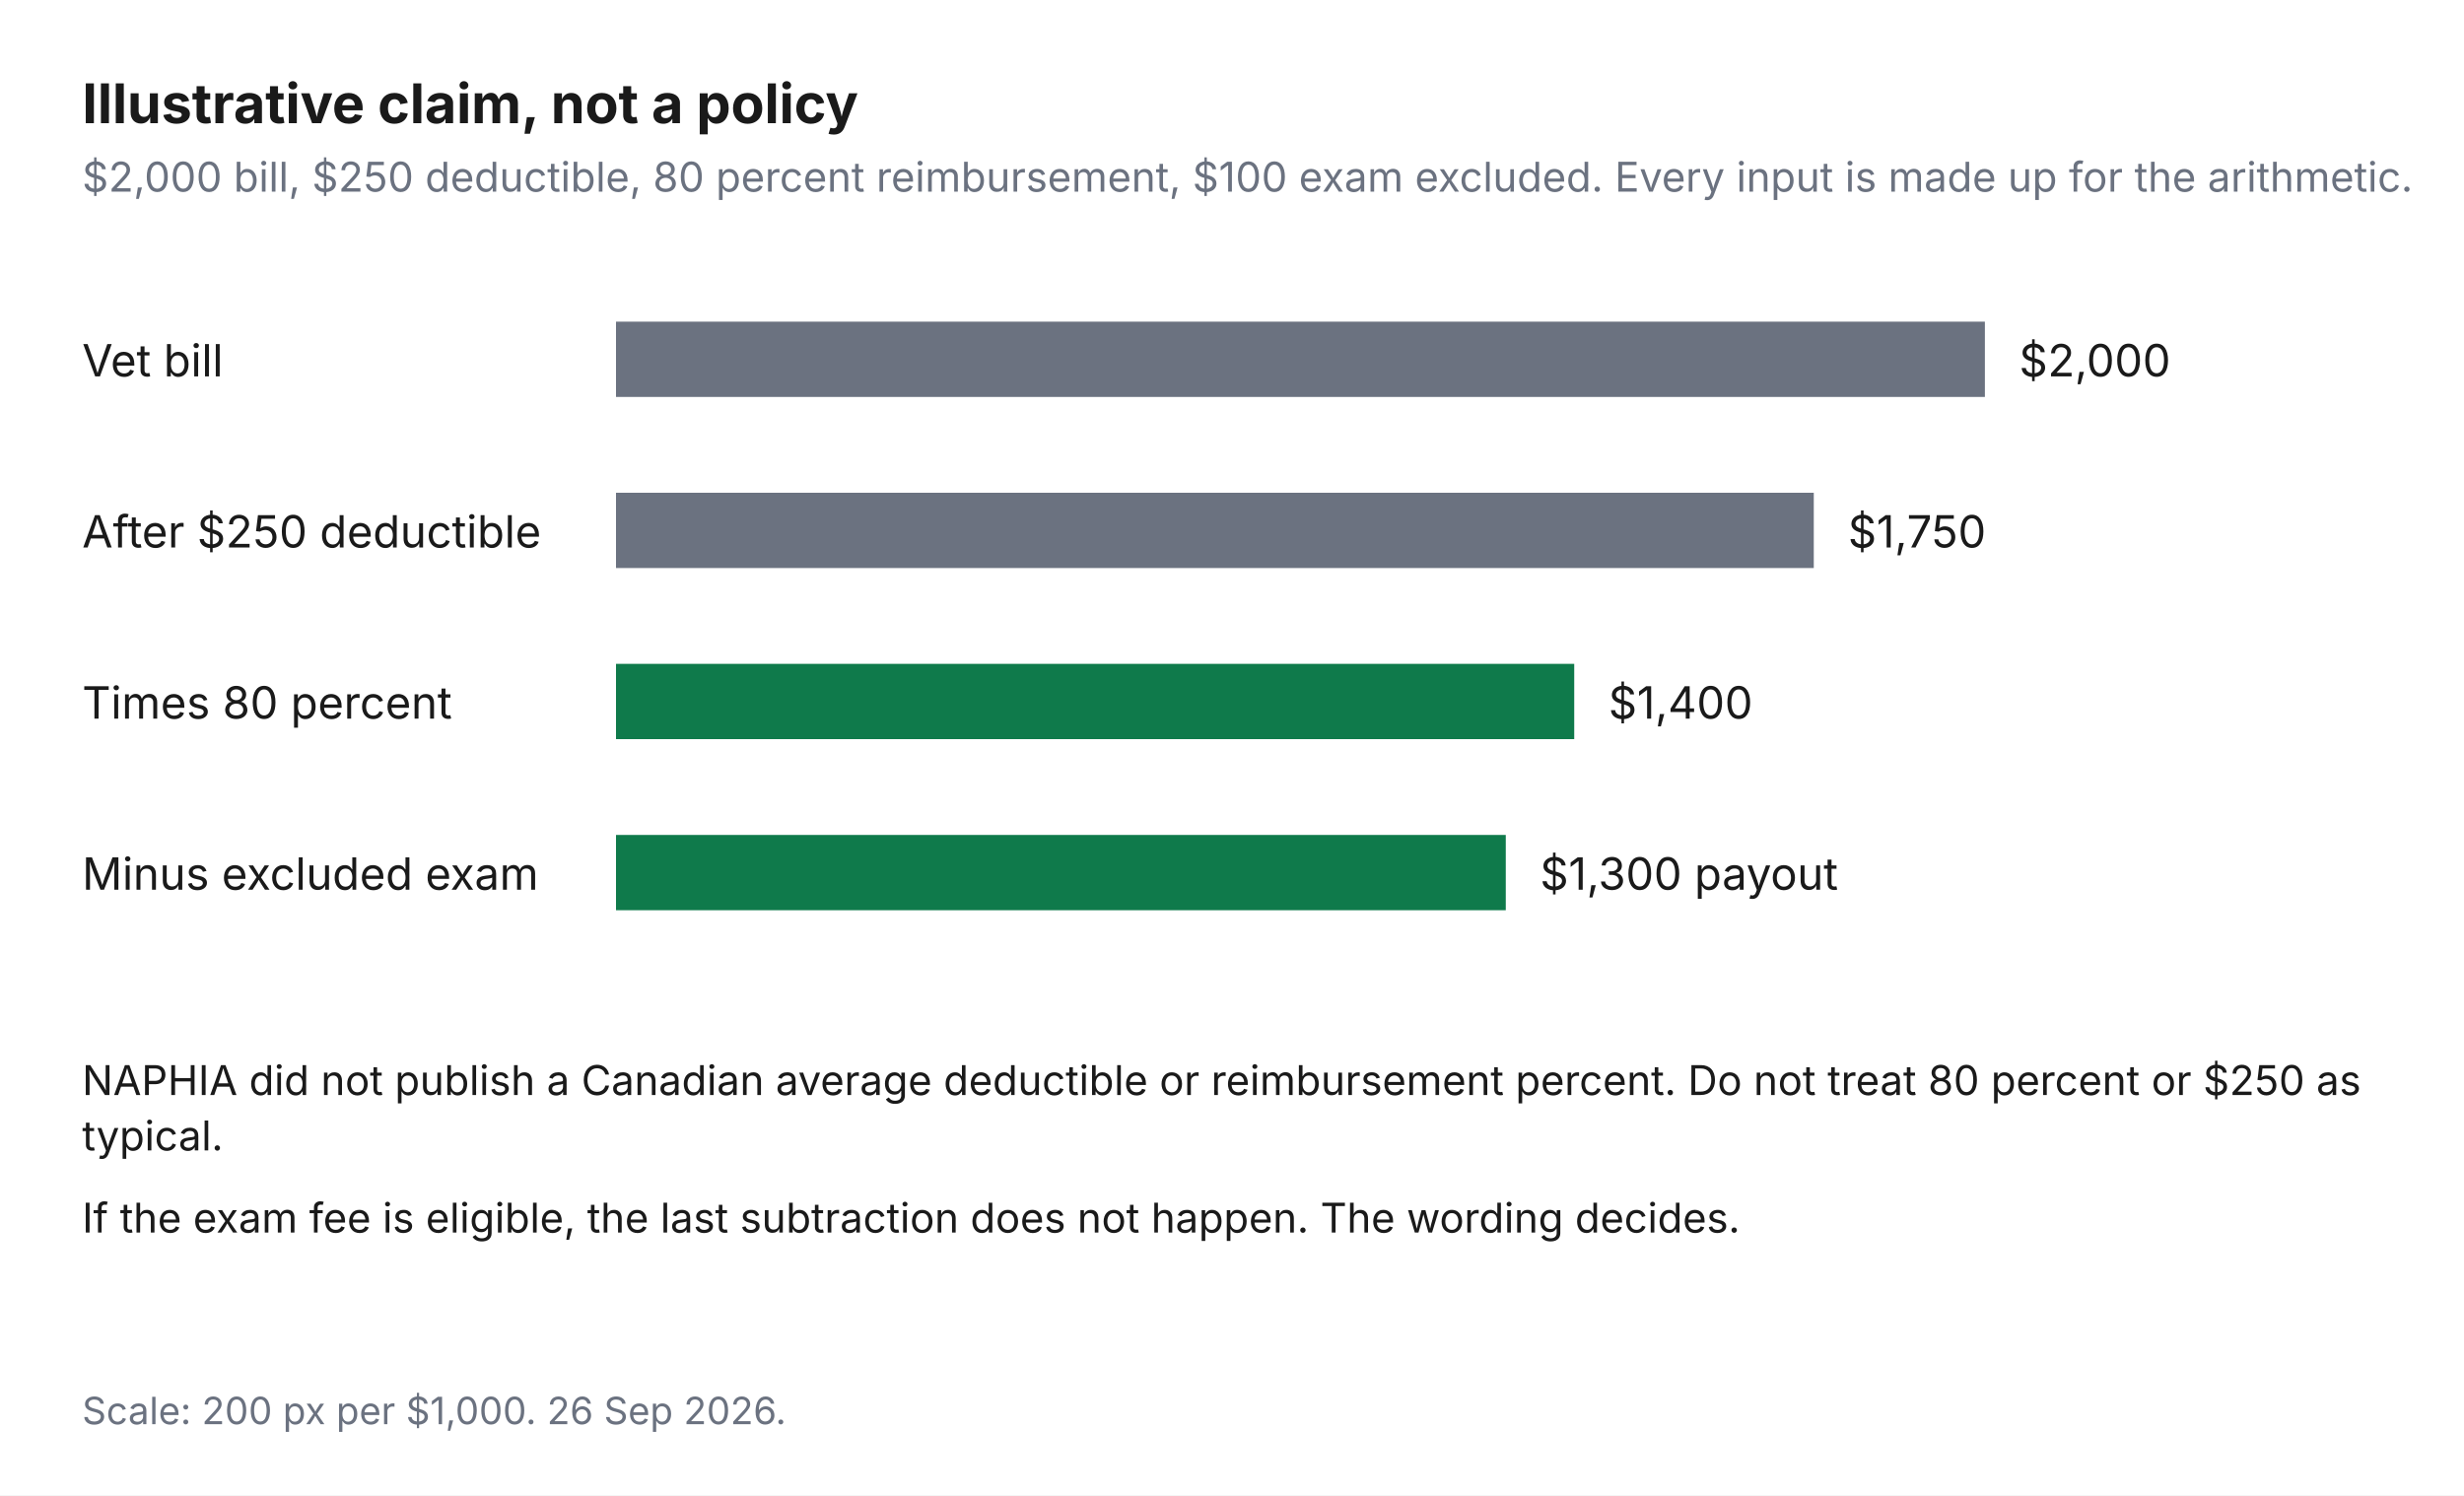
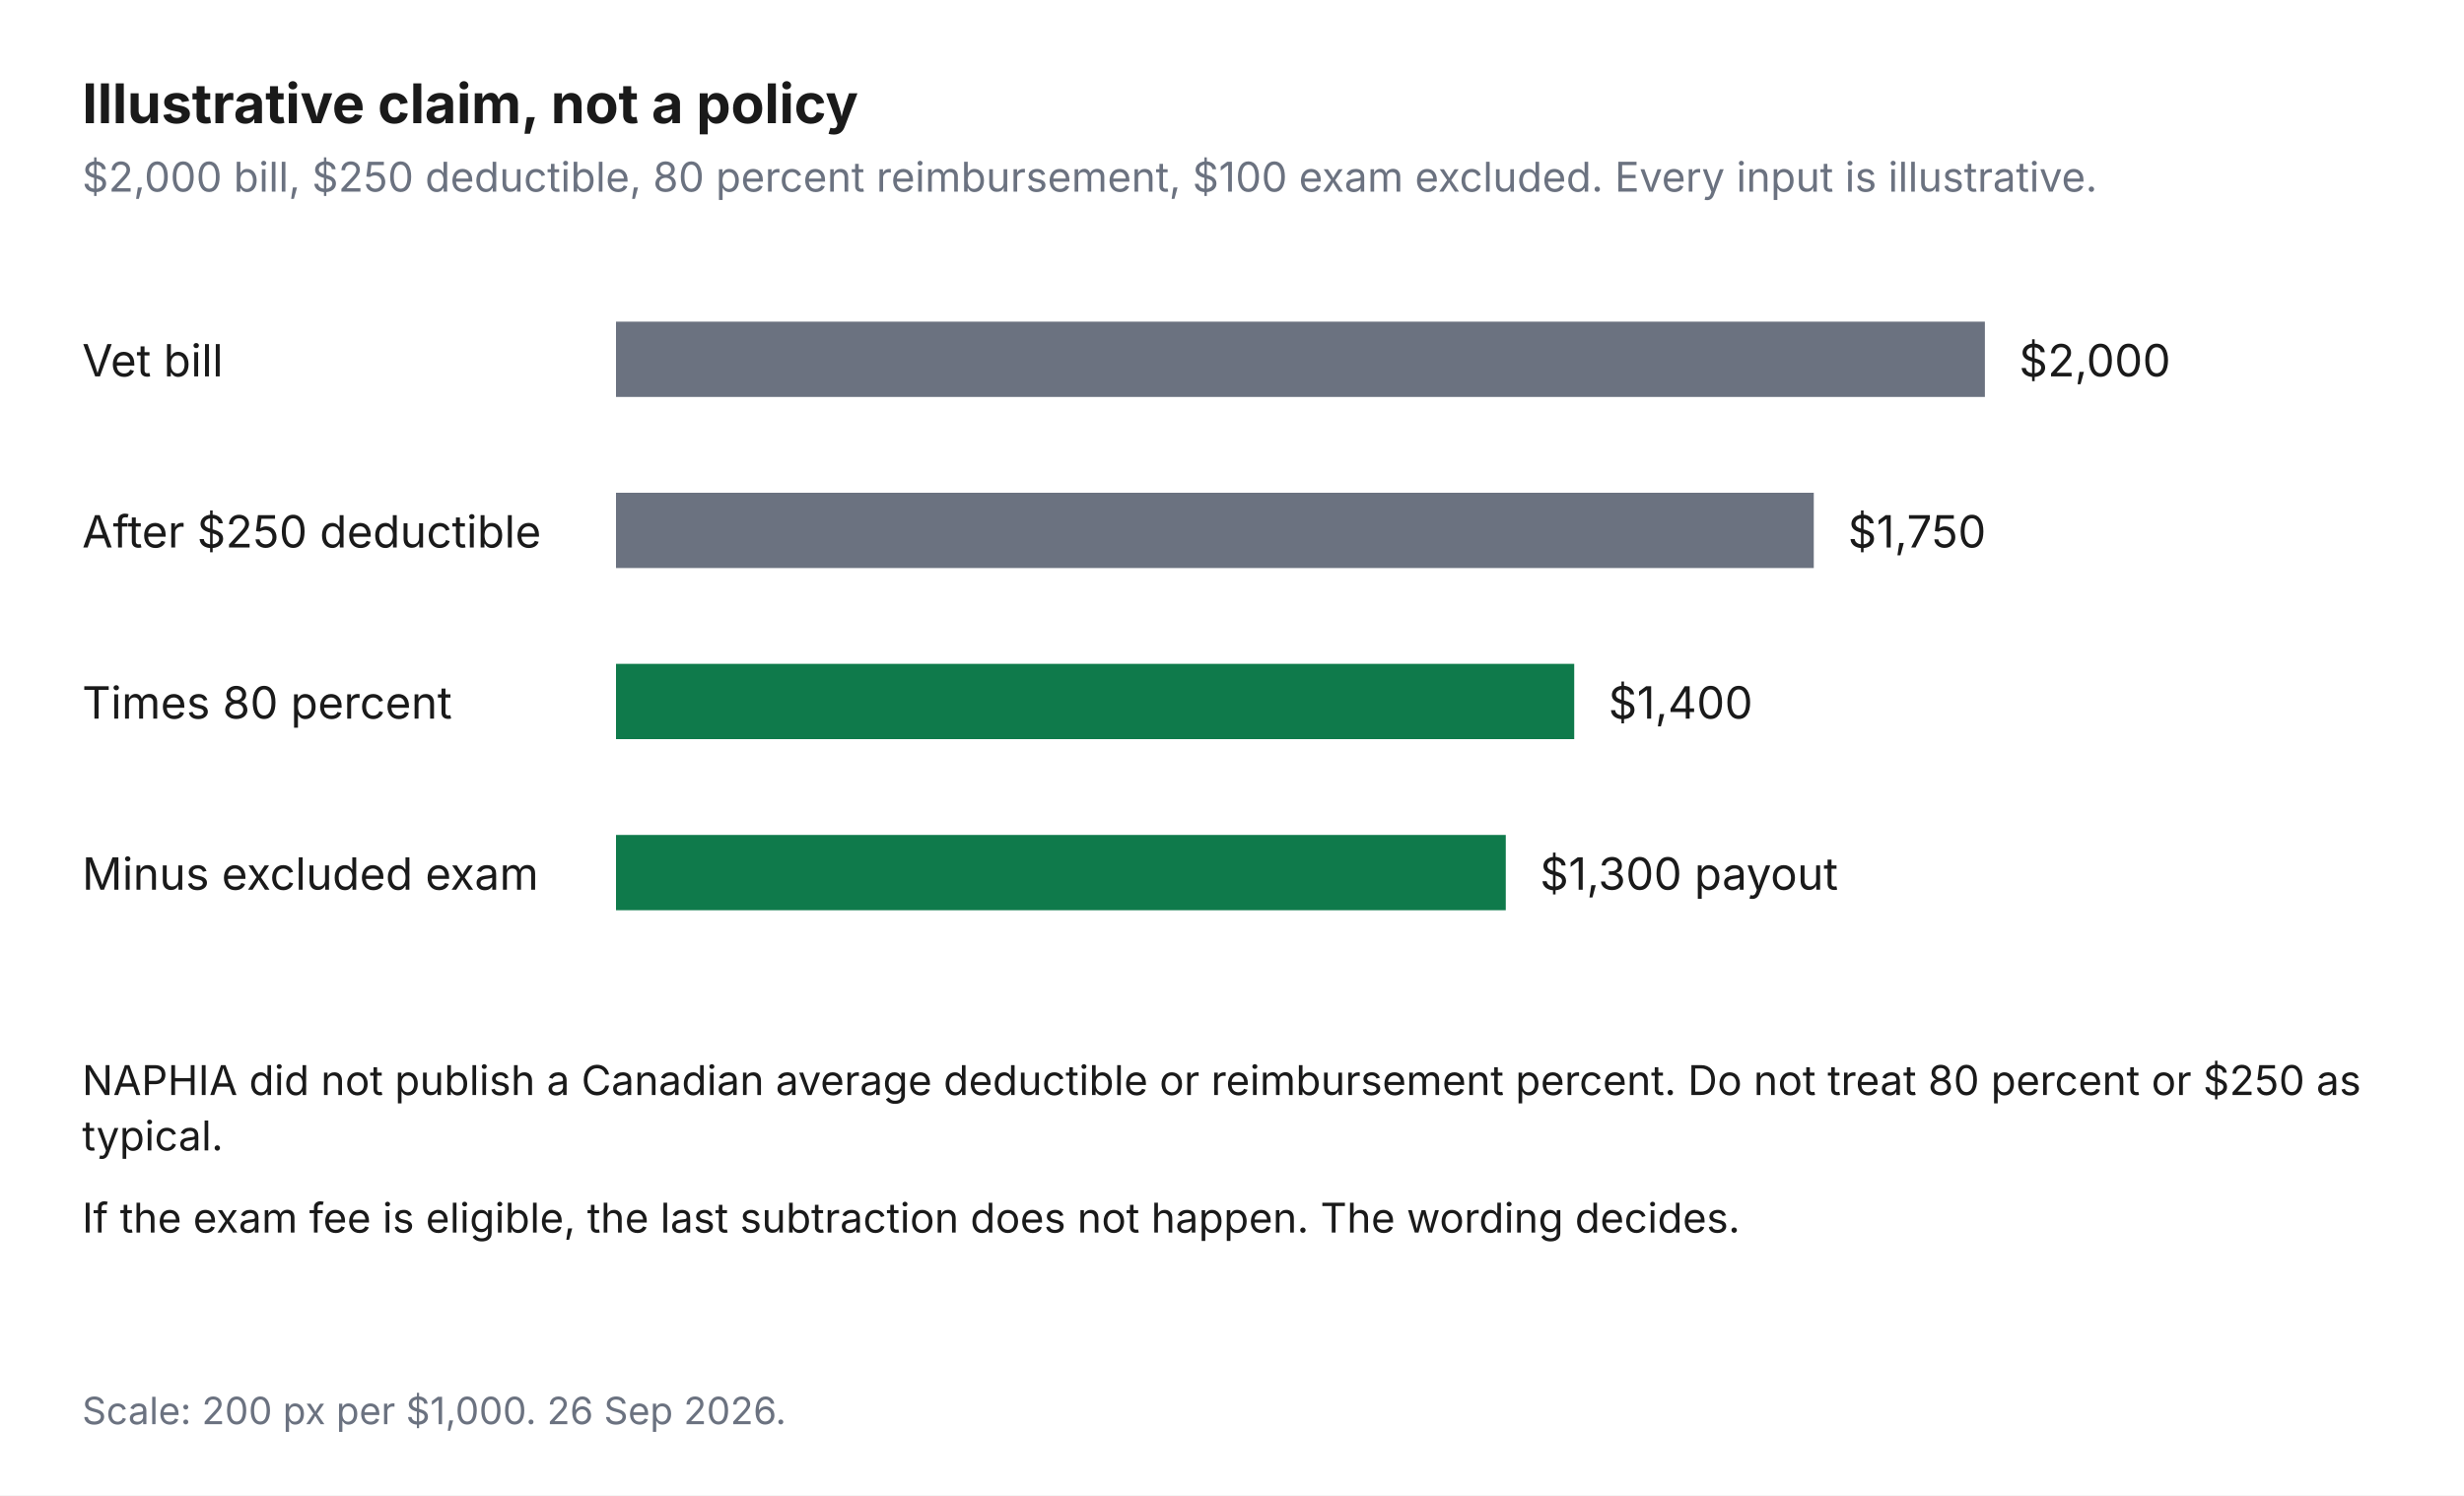
<svg xmlns="http://www.w3.org/2000/svg" viewBox="0 0 720 437" role="img">
  <rect width="720" height="437" fill="#FFFFFF" />
  <text x="24" y="36" font-family="Inter, Arial, sans-serif" font-size="16" font-weight="700" fill="#1A1A1A">Illustrative claim, not a policy</text>
-   <text x="24" y="56" font-family="Inter, Arial, sans-serif" font-size="12" fill="#6B7280">$2,000 bill, $250 deductible, 80 percent reimbursement, $100 exam excluded. Every input is made up for the arithmetic.</text>
+   <text x="24" y="56" font-family="Inter, Arial, sans-serif" font-size="12" fill="#6B7280">$2,000 bill, $250 deductible, 80 percent reimbursement, $100 exam excluded. Every input is illustrative.</text>
  <g font-family="Inter, Arial, sans-serif" font-size="13" fill="#1A1A1A">
    <text x="24" y="110">Vet bill</text>
    <rect x="180" y="94" width="400" height="22" fill="#6B7280" />
    <text x="590" y="110">$2,000</text>
    <text x="24" y="160">After $250 deductible</text>
    <rect x="180" y="144" width="350" height="22" fill="#6B7280" />
    <text x="540" y="160">$1,750</text>
    <text x="24" y="210">Times 80 percent</text>
    <rect x="180" y="194" width="280" height="22" fill="#0F7A4B" />
    <text x="470" y="210">$1,400</text>
    <text x="24" y="260">Minus excluded exam</text>
    <rect x="180" y="244" width="260" height="22" fill="#0F7A4B" />
    <text x="450" y="260">$1,300 payout</text>
  </g>
  <text x="24" y="320" font-family="Inter, Arial, sans-serif" font-size="12" fill="#1A1A1A">
    <tspan x="24">NAPHIA did not publish a Canadian average deductible or reimbursement percent. Do not treat 80 percent or $250 as </tspan>
    <tspan x="24" dy="16.2">typical.</tspan>
  </text>
  <text x="24" y="344" font-family="Inter, Arial, sans-serif" font-size="12" fill="#1A1A1A" transform="translate(0,16.2)">If the exam fee is eligible, the last subtraction does not happen. The wording decides.</text>
  <text x="24" y="400" font-family="Inter, Arial, sans-serif" font-size="11" fill="#6B7280" transform="translate(0,16.2)">Scale: 200 px per $1,000. 26 Sep 2026.</text>
</svg>
